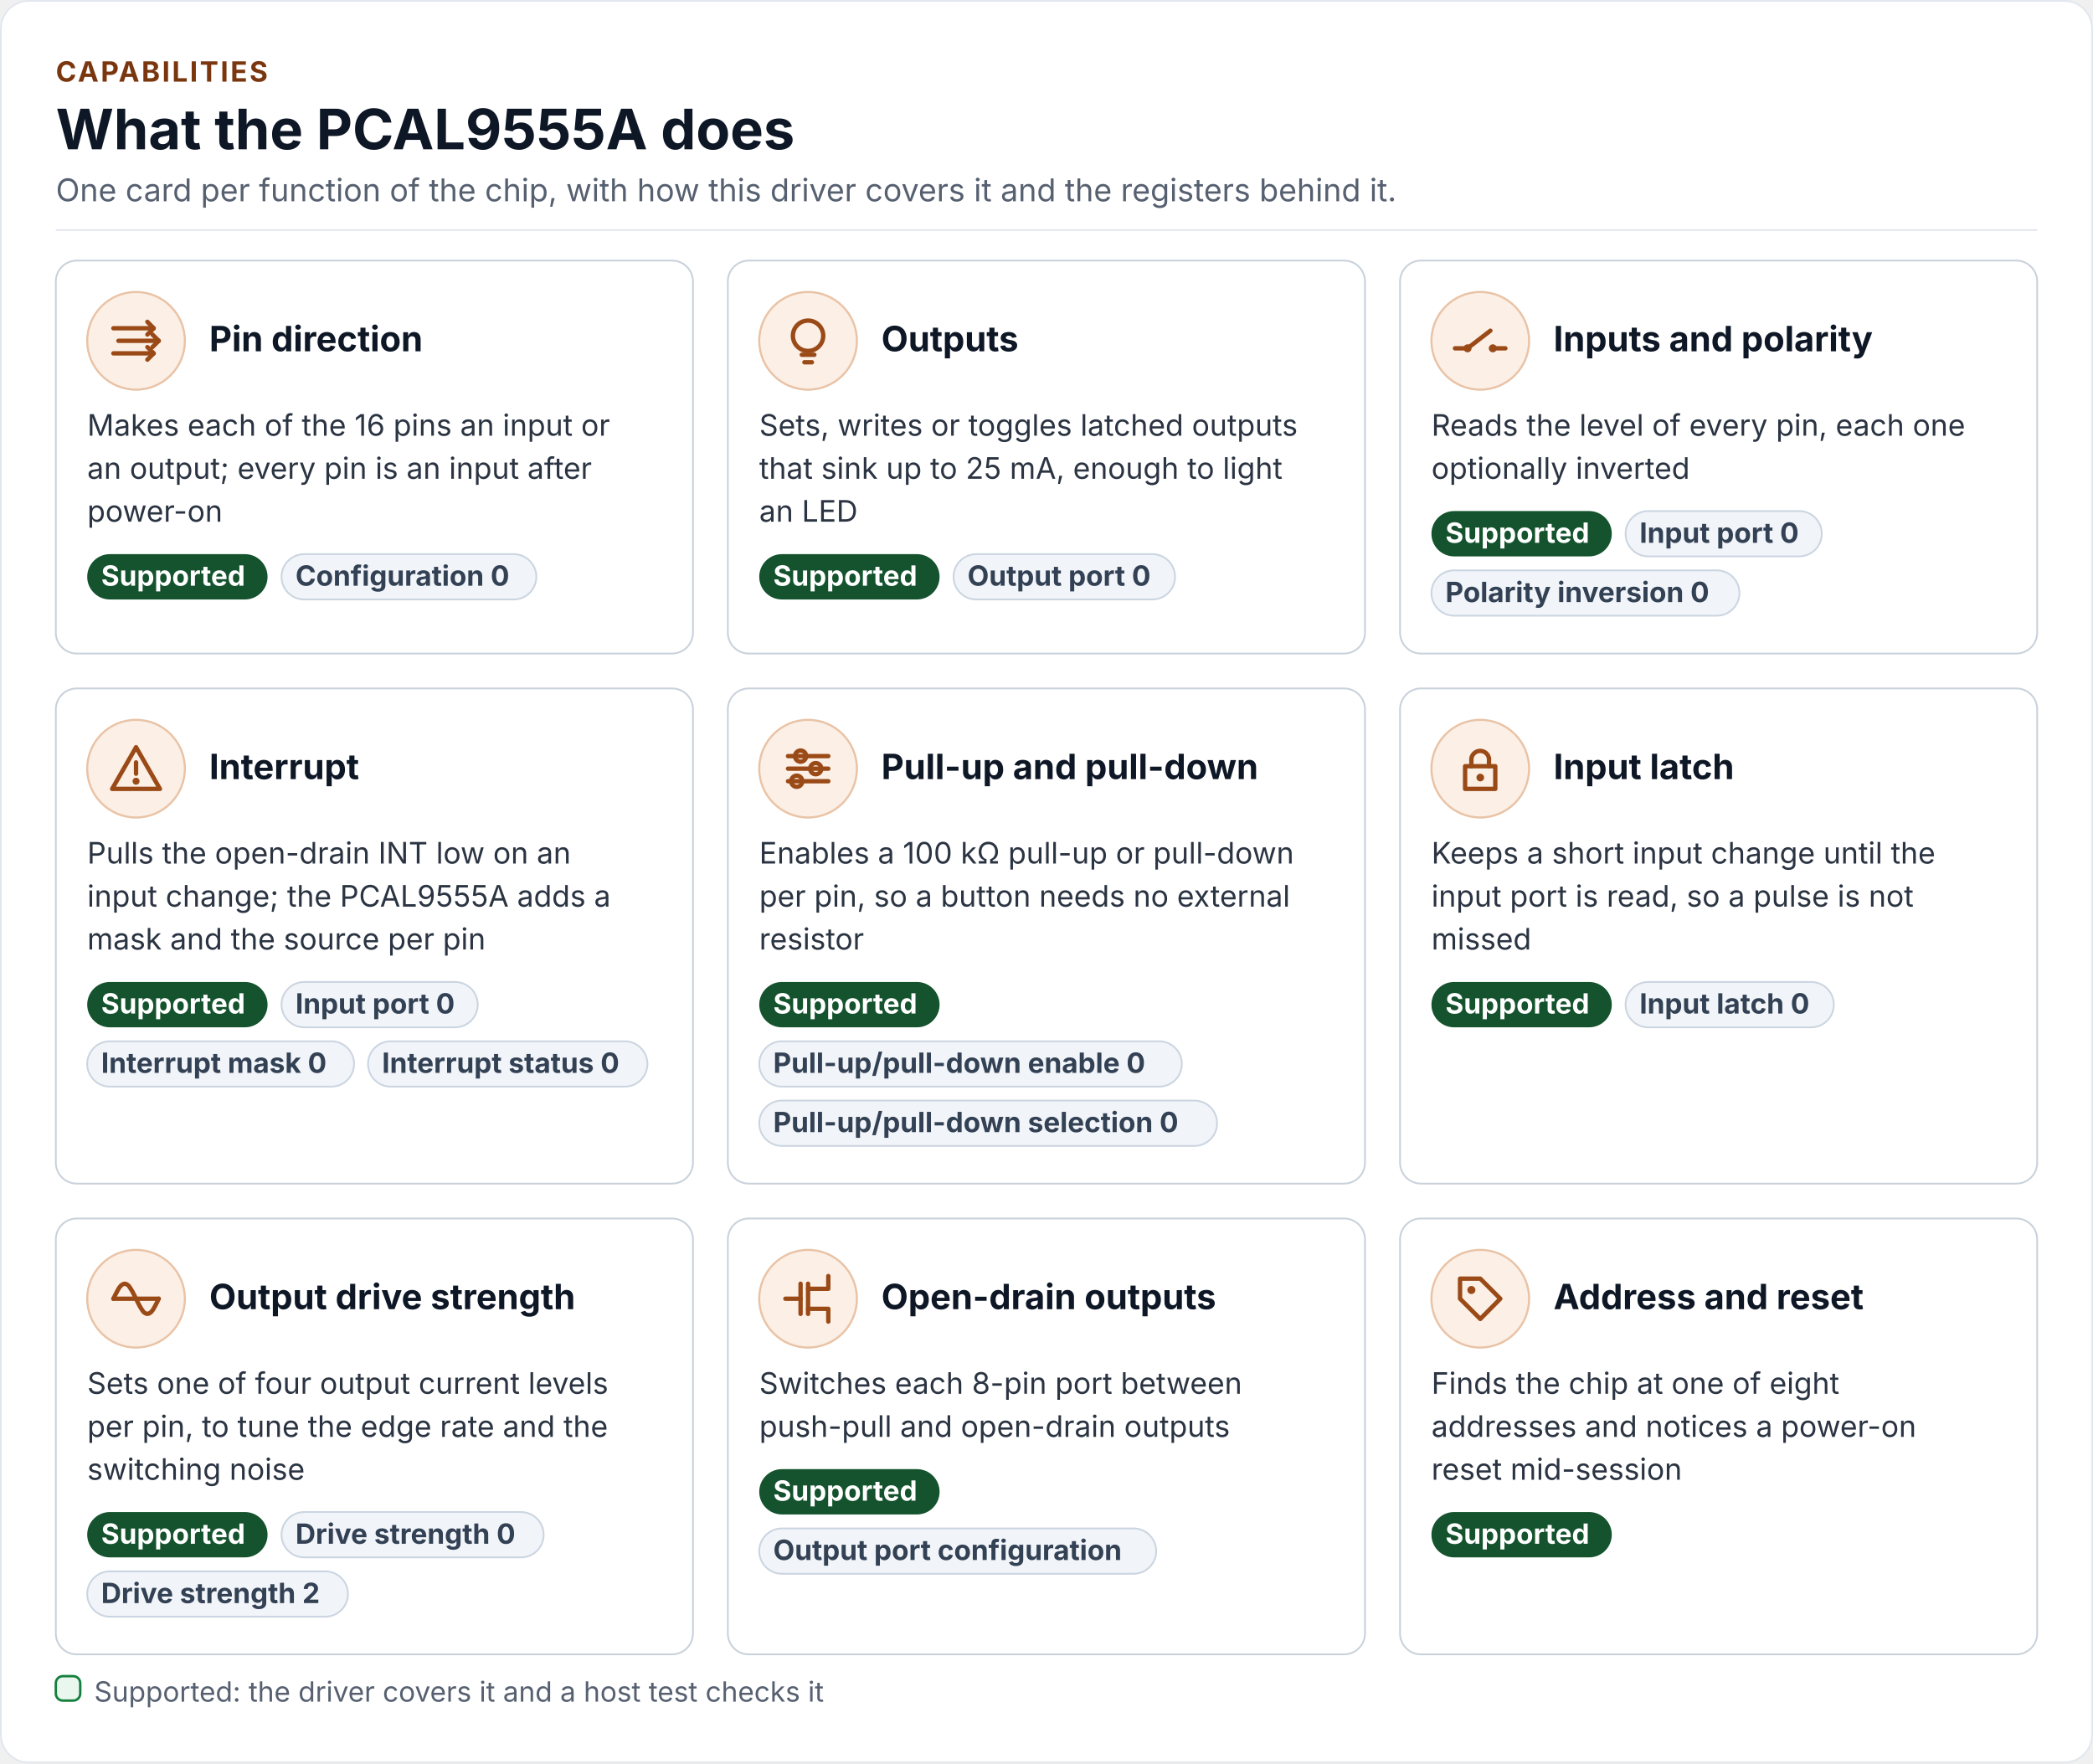
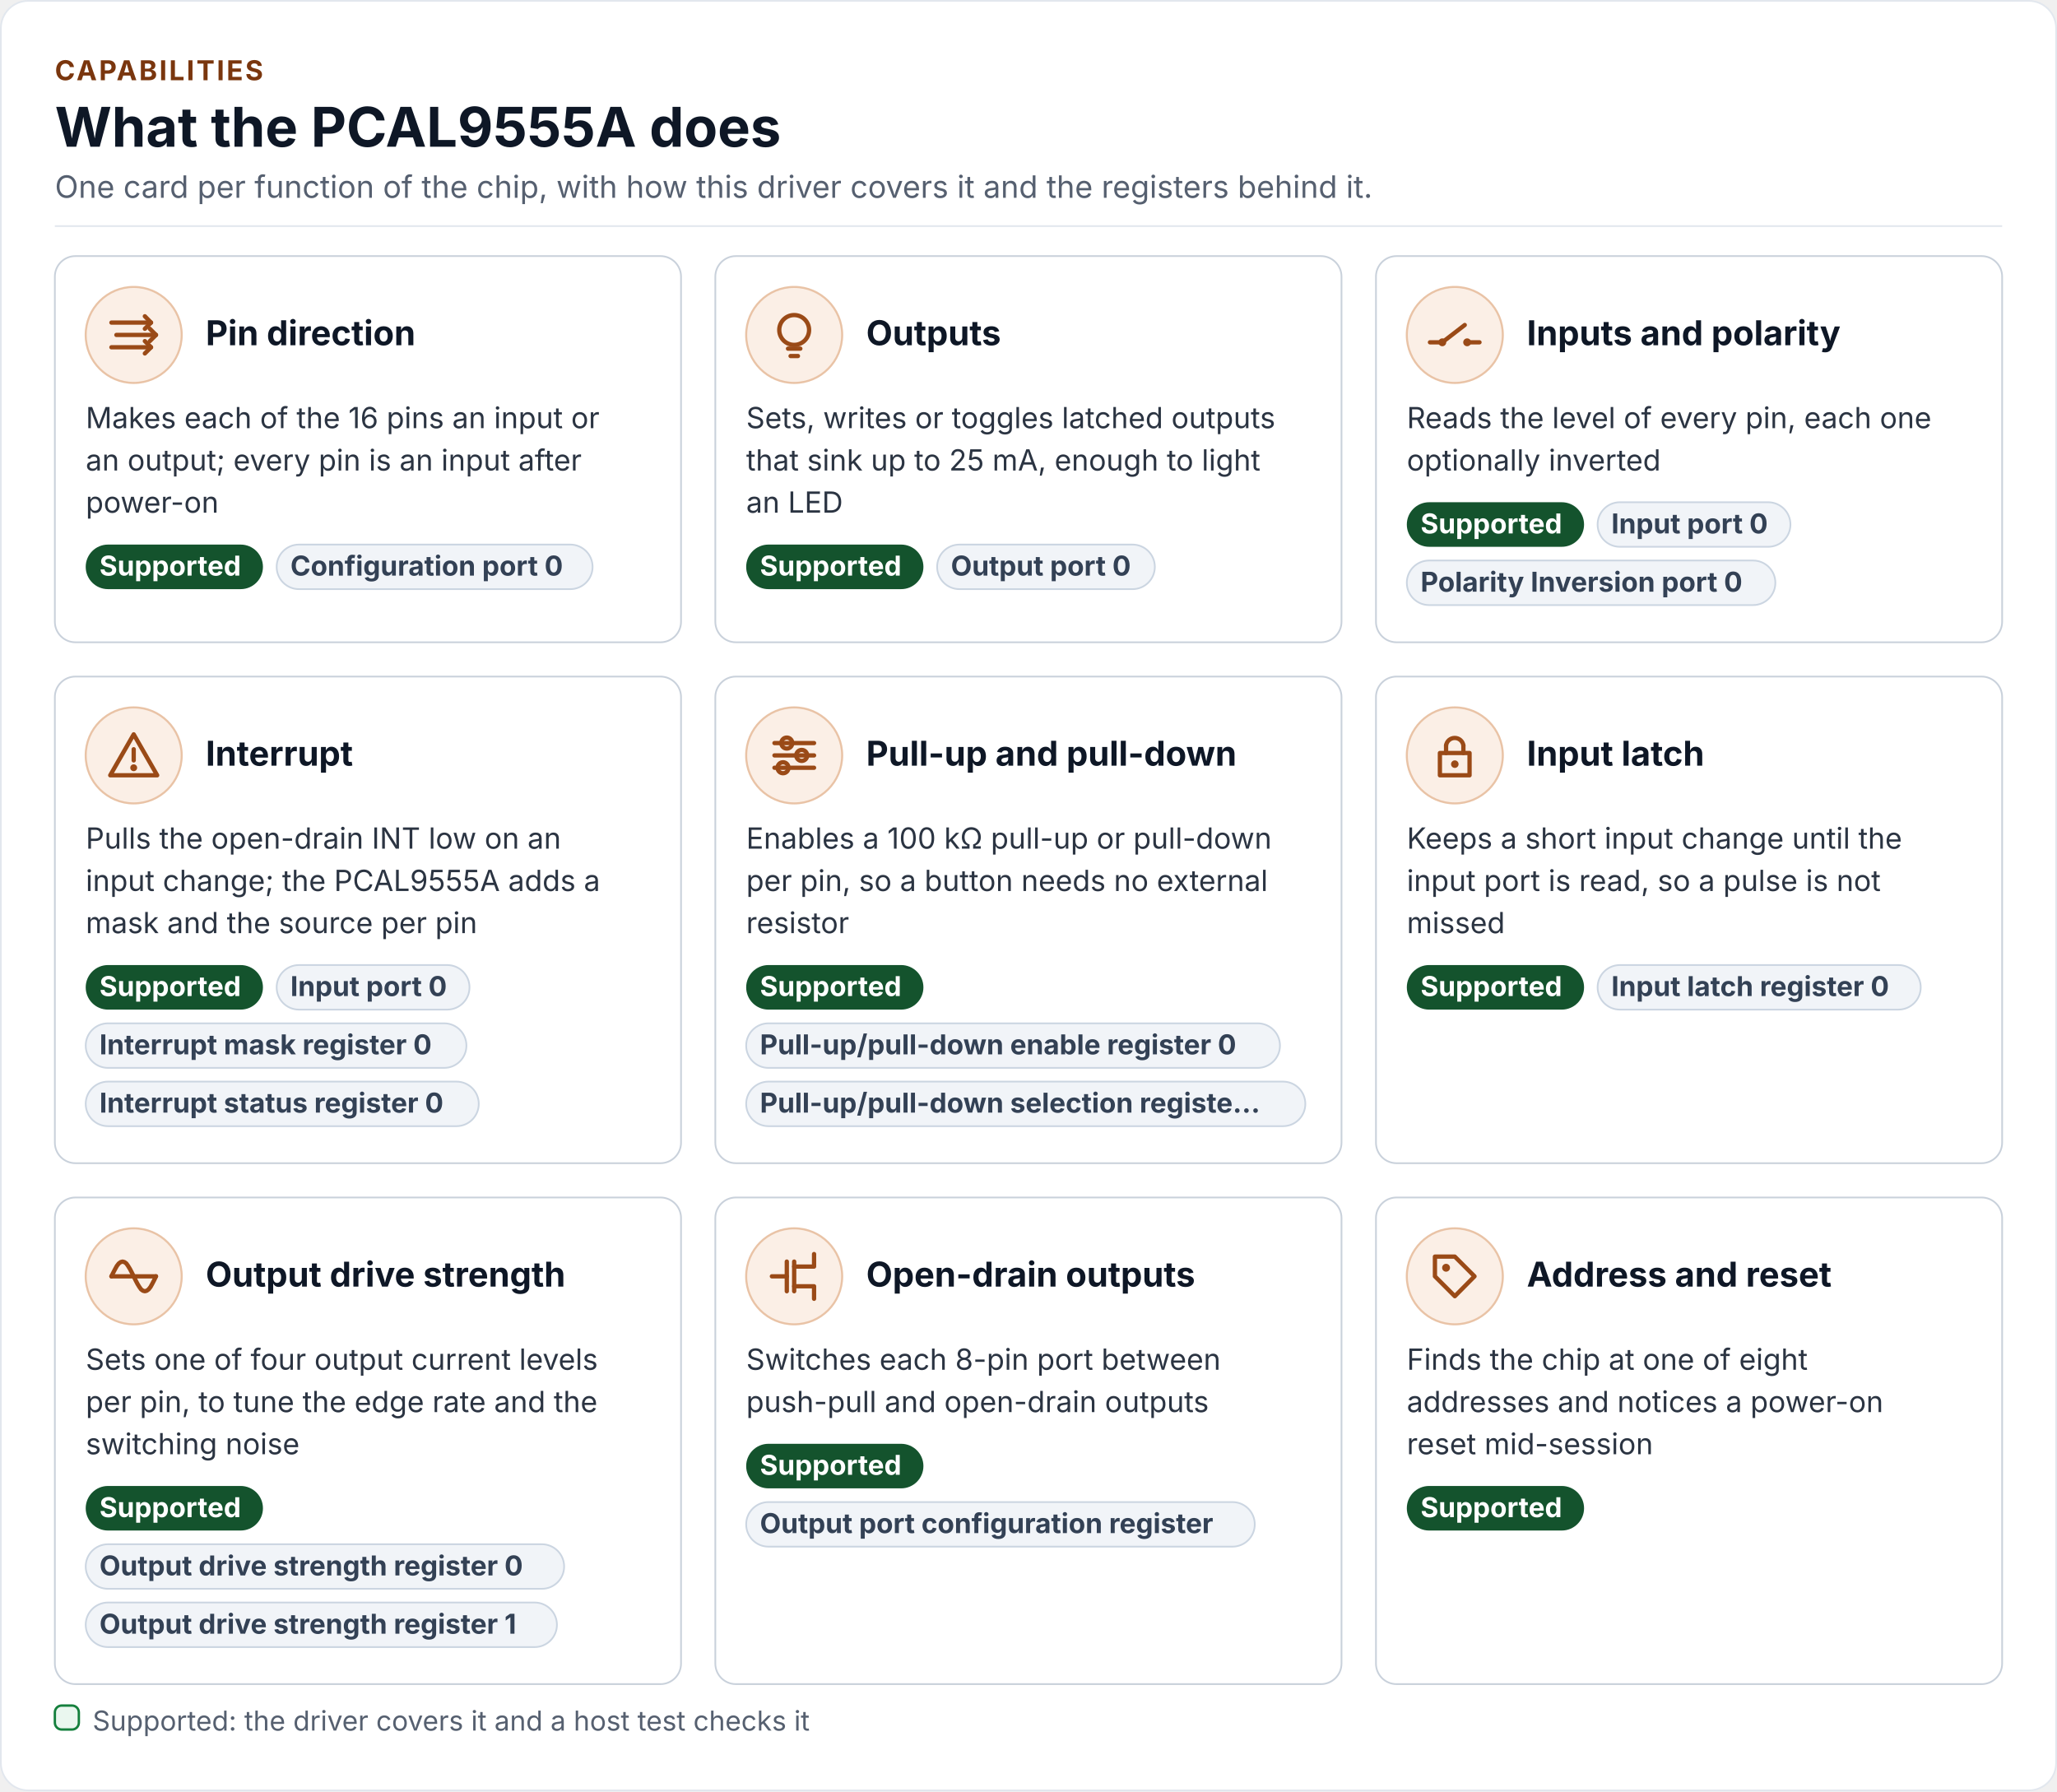
- <svg xmlns="http://www.w3.org/2000/svg" width="1200" height="1011" viewBox="0 0 1200 1011" role="img" aria-labelledby="chip-capabilities-title chip-capabilities-desc" font-family="Inter, 'Segoe UI', Roboto, 'Helvetica Neue', Arial, sans-serif">
-   <rect x="0.5" y="0.5" width="1199" height="1010" rx="16" fill="#FFFFFF" stroke="#E2E7EE" />
+ <svg xmlns="http://www.w3.org/2000/svg" width="1200" height="1045" viewBox="0 0 1200 1045" role="img" aria-labelledby="chip-capabilities-title chip-capabilities-desc" font-family="Inter, 'Segoe UI', Roboto, 'Helvetica Neue', Arial, sans-serif">
+   <rect x="0.5" y="0.5" width="1199" height="1044" rx="16" fill="#FFFFFF" stroke="#E2E7EE" />
  <text x="32" y="46.8" font-size="16" font-weight="700" letter-spacing="1.2" fill="#7A360E">CAPABILITIES</text>
  <text x="32" y="85.6" font-size="32" font-weight="700" fill="#0E1726">What the PCAL9555A does</text>
  <text x="32" y="115.4" font-size="18" fill="#566070">One card per function of the chip, with how this driver covers it and the registers behind it.</text>
  <rect x="32" y="131.4" width="1136" height="1" fill="#E2E7EE" />
  <rect x="32" y="149.4" width="365.3" height="225.3" rx="12" fill="#FFFFFF" stroke="#C9D1DB" stroke-width="1" />
  <rect x="417.3" y="149.4" width="365.3" height="225.3" rx="12" fill="#FFFFFF" stroke="#C9D1DB" stroke-width="1" />
  <rect x="802.7" y="149.4" width="365.3" height="225.3" rx="12" fill="#FFFFFF" stroke="#C9D1DB" stroke-width="1" />
  <rect x="32" y="394.7" width="365.3" height="283.9" rx="12" fill="#FFFFFF" stroke="#C9D1DB" stroke-width="1" />
  <rect x="417.3" y="394.7" width="365.3" height="283.9" rx="12" fill="#FFFFFF" stroke="#C9D1DB" stroke-width="1" />
  <rect x="802.7" y="394.7" width="365.3" height="283.9" rx="12" fill="#FFFFFF" stroke="#C9D1DB" stroke-width="1" />
-   <rect x="32" y="698.6" width="365.3" height="249.9" rx="12" fill="#FFFFFF" stroke="#C9D1DB" stroke-width="1" />
-   <rect x="417.3" y="698.6" width="365.3" height="249.9" rx="12" fill="#FFFFFF" stroke="#C9D1DB" stroke-width="1" />
-   <rect x="802.7" y="698.6" width="365.3" height="249.9" rx="12" fill="#FFFFFF" stroke="#C9D1DB" stroke-width="1" />
+   <rect x="32" y="698.6" width="365.3" height="283.9" rx="12" fill="#FFFFFF" stroke="#C9D1DB" stroke-width="1" />
+   <rect x="417.3" y="698.6" width="365.3" height="283.9" rx="12" fill="#FFFFFF" stroke="#C9D1DB" stroke-width="1" />
+   <rect x="802.7" y="698.6" width="365.3" height="283.9" rx="12" fill="#FFFFFF" stroke="#C9D1DB" stroke-width="1" />
  <circle cx="78" cy="195.4" r="28" fill="#FBEFE6" stroke="#E9C3A6" stroke-width="1.2" />
  <path d="M65 188.2 L88.1 188.2" fill="none" stroke="#9A4A17" stroke-width="2.5" stroke-linecap="round" stroke-linejoin="round" />
  <path d="M84.5 184.5 L88.1 188.2 L84.5 191.8" fill="none" stroke="#9A4A17" stroke-width="2.5" stroke-linecap="round" stroke-linejoin="round" />
  <path d="M67.9 195.4 L91 195.4" fill="none" stroke="#9A4A17" stroke-width="2.5" stroke-linecap="round" stroke-linejoin="round" />
  <path d="M87.4 191.8 L91 195.4 L87.4 199" fill="none" stroke="#9A4A17" stroke-width="2.5" stroke-linecap="round" stroke-linejoin="round" />
  <path d="M65 202.6 L88.1 202.6" fill="none" stroke="#9A4A17" stroke-width="2.5" stroke-linecap="round" stroke-linejoin="round" />
  <path d="M84.5 199 L88.1 202.6 L84.5 206.2" fill="none" stroke="#9A4A17" stroke-width="2.5" stroke-linecap="round" stroke-linejoin="round" />
  <text x="120" y="201.4" font-size="20" font-weight="700" fill="#0E1726">Pin direction</text>
  <text x="50" y="249.8" font-size="17" fill="#2B3442">Makes each of the 16 pins an input or</text>
  <text x="50" y="274.5" font-size="17" fill="#2B3442">an output; every pin is an input after</text>
  <text x="50" y="299.1" font-size="17" fill="#2B3442">power-on</text>
  <rect x="50" y="317.7" width="103.4" height="26" rx="13" fill="#14532D" />
  <text x="58" y="335.8" font-size="16" font-weight="700" fill="#FFFFFF">Supported</text>
-   <rect x="161.4" y="317.7" width="146.1" height="26" rx="13" fill="#F1F4F8" stroke="#CBD5E1" stroke-width="1" />
-   <text x="169.4" y="335.8" font-size="16" font-weight="700" fill="#334155">Configuration 0</text>
+   <rect x="161.4" y="317.7" width="184.3" height="26" rx="13" fill="#F1F4F8" stroke="#CBD5E1" stroke-width="1" />
+   <text x="169.4" y="335.8" font-size="16" font-weight="700" fill="#334155">Configuration port 0</text>
  <circle cx="463.3" cy="195.4" r="28" fill="#FBEFE6" stroke="#E9C3A6" stroke-width="1.2" />
  <circle cx="463.3" cy="192.5" r="8.7" fill="none" stroke="#9A4A17" stroke-width="2.5" />
  <path d="M459.7 203.4 L466.9 203.4" fill="none" stroke="#9A4A17" stroke-width="2.5" stroke-linecap="round" stroke-linejoin="round" />
  <path d="M461.2 207.7 L465.5 207.7" fill="none" stroke="#9A4A17" stroke-width="2.5" stroke-linecap="round" stroke-linejoin="round" />
  <text x="505.3" y="201.4" font-size="20" font-weight="700" fill="#0E1726">Outputs</text>
  <text x="435.3" y="249.8" font-size="17" fill="#2B3442">Sets, writes or toggles latched outputs</text>
  <text x="435.3" y="274.5" font-size="17" fill="#2B3442">that sink up to 25 mA, enough to light</text>
  <text x="435.3" y="299.1" font-size="17" fill="#2B3442">an LED</text>
  <rect x="435.3" y="317.7" width="103.4" height="26" rx="13" fill="#14532D" />
  <text x="443.3" y="335.8" font-size="16" font-weight="700" fill="#FFFFFF">Supported</text>
  <rect x="546.7" y="317.7" width="127" height="26" rx="13" fill="#F1F4F8" stroke="#CBD5E1" stroke-width="1" />
  <text x="554.7" y="335.8" font-size="16" font-weight="700" fill="#334155">Output port 0</text>
  <circle cx="848.7" cy="195.4" r="28" fill="#FBEFE6" stroke="#E9C3A6" stroke-width="1.2" />
  <path d="M834.2 199.7 L841.4 199.7" fill="none" stroke="#9A4A17" stroke-width="2.5" stroke-linecap="round" stroke-linejoin="round" />
  <circle cx="841.4" cy="199.7" r="2.3" fill="#9A4A17" />
  <path d="M841.4 199.7 L854.5 189.6" fill="none" stroke="#9A4A17" stroke-width="2.5" stroke-linecap="round" stroke-linejoin="round" />
  <circle cx="855.9" cy="199.7" r="2.3" fill="#9A4A17" />
  <path d="M855.9 199.7 L863.1 199.7" fill="none" stroke="#9A4A17" stroke-width="2.5" stroke-linecap="round" stroke-linejoin="round" />
  <text x="890.7" y="201.4" font-size="20" font-weight="700" fill="#0E1726">Inputs and polarity</text>
  <text x="820.7" y="249.8" font-size="17" fill="#2B3442">Reads the level of every pin, each one</text>
  <text x="820.7" y="274.5" font-size="17" fill="#2B3442">optionally inverted</text>
  <rect x="820.7" y="293" width="103.4" height="26" rx="13" fill="#14532D" />
  <text x="828.7" y="311.2" font-size="16" font-weight="700" fill="#FFFFFF">Supported</text>
  <rect x="932" y="293" width="112.5" height="26" rx="13" fill="#F1F4F8" stroke="#CBD5E1" stroke-width="1" />
  <text x="940" y="311.2" font-size="16" font-weight="700" fill="#334155">Input port 0</text>
-   <rect x="820.7" y="327" width="176.6" height="26" rx="13" fill="#F1F4F8" stroke="#CBD5E1" stroke-width="1" />
-   <text x="828.7" y="345.2" font-size="16" font-weight="700" fill="#334155">Polarity inversion 0</text>
+   <rect x="820.7" y="327" width="215" height="26" rx="13" fill="#F1F4F8" stroke="#CBD5E1" stroke-width="1" />
+   <text x="828.7" y="345.2" font-size="16" font-weight="700" fill="#334155">Polarity Inversion port 0</text>
  <circle cx="78" cy="440.7" r="28" fill="#FBEFE6" stroke="#E9C3A6" stroke-width="1.2" />
  <path d="M78 428.4 L91.7 452.3 L64.3 452.3 Z" fill="none" stroke="#9A4A17" stroke-width="2.5" stroke-linecap="round" stroke-linejoin="round" />
  <path d="M78 437.1 L78 443.6" fill="none" stroke="#9A4A17" stroke-width="2.5" stroke-linecap="round" stroke-linejoin="round" />
  <circle cx="78" cy="447.9" r="2" fill="#9A4A17" />
  <text x="120" y="446.7" font-size="20" font-weight="700" fill="#0E1726">Interrupt</text>
  <text x="50" y="495.1" font-size="17" fill="#2B3442">Pulls the open-drain INT low on an</text>
  <text x="50" y="519.8" font-size="17" fill="#2B3442">input change; the PCAL9555A adds a</text>
  <text x="50" y="544.4" font-size="17" fill="#2B3442">mask and the source per pin</text>
  <rect x="50" y="563" width="103.4" height="26" rx="13" fill="#14532D" />
  <text x="58" y="581.1" font-size="16" font-weight="700" fill="#FFFFFF">Supported</text>
  <rect x="161.4" y="563" width="112.5" height="26" rx="13" fill="#F1F4F8" stroke="#CBD5E1" stroke-width="1" />
  <text x="169.4" y="581.1" font-size="16" font-weight="700" fill="#334155">Input port 0</text>
-   <rect x="50" y="597" width="153" height="26" rx="13" fill="#F1F4F8" stroke="#CBD5E1" stroke-width="1" />
-   <text x="58" y="615.1" font-size="16" font-weight="700" fill="#334155">Interrupt mask 0</text>
-   <rect x="211" y="597" width="160.2" height="26" rx="13" fill="#F1F4F8" stroke="#CBD5E1" stroke-width="1" />
-   <text x="219" y="615.1" font-size="16" font-weight="700" fill="#334155">Interrupt status 0</text>
+   <rect x="50" y="597" width="222.1" height="26" rx="13" fill="#F1F4F8" stroke="#CBD5E1" stroke-width="1" />
+   <text x="58" y="615.1" font-size="16" font-weight="700" fill="#334155">Interrupt mask register 0</text>
+   <rect x="50" y="631" width="229.3" height="26" rx="13" fill="#F1F4F8" stroke="#CBD5E1" stroke-width="1" />
+   <text x="58" y="649.1" font-size="16" font-weight="700" fill="#334155">Interrupt status register 0</text>
  <circle cx="463.3" cy="440.7" r="28" fill="#FBEFE6" stroke="#E9C3A6" stroke-width="1.2" />
  <path d="M451.8 433.5 L474.9 433.5" fill="none" stroke="#9A4A17" stroke-width="2.5" stroke-linecap="round" stroke-linejoin="round" />
  <circle cx="459" cy="433.5" r="3.2" fill="none" stroke="#9A4A17" stroke-width="2.5" />
  <path d="M451.8 440.7 L474.9 440.7" fill="none" stroke="#9A4A17" stroke-width="2.5" stroke-linecap="round" stroke-linejoin="round" />
  <circle cx="467.7" cy="440.7" r="3.2" fill="none" stroke="#9A4A17" stroke-width="2.5" />
  <path d="M451.8 447.9 L474.9 447.9" fill="none" stroke="#9A4A17" stroke-width="2.5" stroke-linecap="round" stroke-linejoin="round" />
  <circle cx="456.8" cy="447.9" r="3.2" fill="none" stroke="#9A4A17" stroke-width="2.5" />
  <text x="505.3" y="446.7" font-size="20" font-weight="700" fill="#0E1726">Pull-up and pull-down</text>
  <text x="435.3" y="495.1" font-size="17" fill="#2B3442">Enables a 100 kΩ pull-up or pull-down</text>
  <text x="435.3" y="519.8" font-size="17" fill="#2B3442">per pin, so a button needs no external</text>
  <text x="435.3" y="544.4" font-size="17" fill="#2B3442">resistor</text>
  <rect x="435.3" y="563" width="103.4" height="26" rx="13" fill="#14532D" />
  <text x="443.3" y="581.1" font-size="16" font-weight="700" fill="#FFFFFF">Supported</text>
-   <rect x="435.3" y="597" width="242.3" height="26" rx="13" fill="#F1F4F8" stroke="#CBD5E1" stroke-width="1" />
-   <text x="443.3" y="615.1" font-size="16" font-weight="700" fill="#334155">Pull-up/pull-down enable 0</text>
-   <rect x="435.3" y="631" width="262.5" height="26" rx="13" fill="#F1F4F8" stroke="#CBD5E1" stroke-width="1" />
-   <text x="443.3" y="649.1" font-size="16" font-weight="700" fill="#334155">Pull-up/pull-down selection 0</text>
+   <rect x="435.3" y="597" width="311.4" height="26" rx="13" fill="#F1F4F8" stroke="#CBD5E1" stroke-width="1" />
+   <text x="443.3" y="615.1" font-size="16" font-weight="700" fill="#334155">Pull-up/pull-down enable register 0</text>
+   <rect x="435.3" y="631" width="326.2" height="26" rx="13" fill="#F1F4F8" stroke="#CBD5E1" stroke-width="1" />
+   <text x="443.3" y="649.1" font-size="16" font-weight="700" fill="#334155">Pull-up/pull-down selection registe…</text>
  <circle cx="848.7" cy="440.7" r="28" fill="#FBEFE6" stroke="#E9C3A6" stroke-width="1.2" />
  <path d="M840 439.3 L857.3 439.3 L857.3 452.3 L840 452.3 Z" fill="none" stroke="#9A4A17" stroke-width="2.5" stroke-linecap="round" stroke-linejoin="round" />
  <path d="M843.6 439.3 L843.6 434.9" fill="none" stroke="#9A4A17" stroke-width="2.5" stroke-linecap="round" stroke-linejoin="round" />
  <path d="M843.6 434.9 A5.1 5.1 0 0 1 853.7 434.9" fill="none" stroke="#9A4A17" stroke-width="2.5" stroke-linecap="round" stroke-linejoin="round" />
  <path d="M853.7 434.9 L853.7 439.3" fill="none" stroke="#9A4A17" stroke-width="2.5" stroke-linecap="round" stroke-linejoin="round" />
  <circle cx="848.7" cy="445.8" r="2.2" fill="#9A4A17" />
  <text x="890.7" y="446.7" font-size="20" font-weight="700" fill="#0E1726">Input latch</text>
  <text x="820.7" y="495.1" font-size="17" fill="#2B3442">Keeps a short input change until the</text>
  <text x="820.7" y="519.8" font-size="17" fill="#2B3442">input port is read, so a pulse is not</text>
  <text x="820.7" y="544.4" font-size="17" fill="#2B3442">missed</text>
  <rect x="820.7" y="563" width="103.4" height="26" rx="13" fill="#14532D" />
  <text x="828.7" y="581.1" font-size="16" font-weight="700" fill="#FFFFFF">Supported</text>
-   <rect x="932" y="563" width="119.4" height="26" rx="13" fill="#F1F4F8" stroke="#CBD5E1" stroke-width="1" />
-   <text x="940" y="581.1" font-size="16" font-weight="700" fill="#334155">Input latch 0</text>
+   <rect x="932" y="563" width="188.5" height="26" rx="13" fill="#F1F4F8" stroke="#CBD5E1" stroke-width="1" />
+   <text x="940" y="581.1" font-size="16" font-weight="700" fill="#334155">Input latch register 0</text>
  <circle cx="78" cy="744.6" r="28" fill="#FBEFE6" stroke="#E9C3A6" stroke-width="1.2" />
  <path d="M65 744.6 L91 744.6" fill="none" stroke="#9A4A17" stroke-width="2.5" stroke-linecap="round" stroke-linejoin="round" />
  <path d="M65 744.6 L66.1 742.4 L67.2 740.3 L68.2 738.5 L69.3 737.1 L70.4 736.3 L71.5 736 L72.6 736.3 L73.7 737.1 L74.7 738.5 L75.8 740.3 L76.9 742.4 L78 744.6 L79.1 746.9 L80.2 749 L81.3 750.8 L82.3 752.2 L83.4 753 L84.5 753.3 L85.6 753 L86.7 752.2 L87.8 750.8 L88.8 749 L89.9 746.9 L91 744.6" fill="none" stroke="#9A4A17" stroke-width="2.5" stroke-linecap="round" stroke-linejoin="round" />
  <text x="120" y="750.6" font-size="20" font-weight="700" fill="#0E1726">Output drive strength</text>
  <text x="50" y="799.1" font-size="17" fill="#2B3442">Sets one of four output current levels</text>
  <text x="50" y="823.8" font-size="17" fill="#2B3442">per pin, to tune the edge rate and the</text>
  <text x="50" y="848.4" font-size="17" fill="#2B3442">switching noise</text>
  <rect x="50" y="866.9" width="103.4" height="26" rx="13" fill="#14532D" />
  <text x="58" y="885.1" font-size="16" font-weight="700" fill="#FFFFFF">Supported</text>
-   <rect x="161.4" y="866.9" width="150.3" height="26" rx="13" fill="#F1F4F8" stroke="#CBD5E1" stroke-width="1" />
-   <text x="169.4" y="885.1" font-size="16" font-weight="700" fill="#334155">Drive strength 0</text>
-   <rect x="50" y="900.9" width="149.5" height="26" rx="13" fill="#F1F4F8" stroke="#CBD5E1" stroke-width="1" />
-   <text x="58" y="919.1" font-size="16" font-weight="700" fill="#334155">Drive strength 2</text>
+   <rect x="50" y="900.9" width="279.1" height="26" rx="13" fill="#F1F4F8" stroke="#CBD5E1" stroke-width="1" />
+   <text x="58" y="919.1" font-size="16" font-weight="700" fill="#334155">Output drive strength register 0</text>
+   <rect x="50" y="934.9" width="274.9" height="26" rx="13" fill="#F1F4F8" stroke="#CBD5E1" stroke-width="1" />
+   <text x="58" y="953.1" font-size="16" font-weight="700" fill="#334155">Output drive strength register 1</text>
  <circle cx="463.3" cy="744.6" r="28" fill="#FBEFE6" stroke="#E9C3A6" stroke-width="1.2" />
  <path d="M450.3 744.6 L459 744.6" fill="none" stroke="#9A4A17" stroke-width="2.5" stroke-linecap="round" stroke-linejoin="round" />
  <path d="M459 736 L459 753.3" fill="none" stroke="#9A4A17" stroke-width="2.5" stroke-linecap="round" stroke-linejoin="round" />
  <path d="M463.3 736 L463.3 753.3" fill="none" stroke="#9A4A17" stroke-width="2.5" stroke-linecap="round" stroke-linejoin="round" />
  <path d="M463.3 738.9 L474.9 738.9 L474.9 731.6" fill="none" stroke="#9A4A17" stroke-width="2.5" stroke-linecap="round" stroke-linejoin="round" />
  <path d="M463.3 750.4 L474.9 750.4 L474.9 757.7" fill="none" stroke="#9A4A17" stroke-width="2.5" stroke-linecap="round" stroke-linejoin="round" />
  <text x="505.3" y="750.6" font-size="20" font-weight="700" fill="#0E1726">Open-drain outputs</text>
  <text x="435.3" y="799.1" font-size="17" fill="#2B3442">Switches each 8-pin port between</text>
  <text x="435.3" y="823.8" font-size="17" fill="#2B3442">push-pull and open-drain outputs</text>
  <rect x="435.3" y="842.3" width="103.4" height="26" rx="13" fill="#14532D" />
  <text x="443.3" y="860.4" font-size="16" font-weight="700" fill="#FFFFFF">Supported</text>
-   <rect x="435.3" y="876.3" width="227.6" height="26" rx="13" fill="#F1F4F8" stroke="#CBD5E1" stroke-width="1" />
-   <text x="443.3" y="894.4" font-size="16" font-weight="700" fill="#334155">Output port configuration</text>
+   <rect x="435.3" y="876.3" width="296.7" height="26" rx="13" fill="#F1F4F8" stroke="#CBD5E1" stroke-width="1" />
+   <text x="443.3" y="894.4" font-size="16" font-weight="700" fill="#334155">Output port configuration register</text>
  <circle cx="848.7" cy="744.6" r="28" fill="#FBEFE6" stroke="#E9C3A6" stroke-width="1.2" />
  <path d="M837.1 733.1 L848.7 733.1 L860.2 744.6 L848.7 756.2 L837.1 744.6 Z" fill="none" stroke="#9A4A17" stroke-width="2.5" stroke-linecap="round" stroke-linejoin="round" />
  <circle cx="843.6" cy="739.6" r="2.3" fill="#9A4A17" />
  <text x="890.7" y="750.6" font-size="20" font-weight="700" fill="#0E1726">Address and reset</text>
  <text x="820.7" y="799.1" font-size="17" fill="#2B3442">Finds the chip at one of eight</text>
  <text x="820.7" y="823.8" font-size="17" fill="#2B3442">addresses and notices a power-on</text>
  <text x="820.7" y="848.4" font-size="17" fill="#2B3442">reset mid-session</text>
  <rect x="820.7" y="866.9" width="103.4" height="26" rx="13" fill="#14532D" />
  <text x="828.7" y="885.1" font-size="16" font-weight="700" fill="#FFFFFF">Supported</text>
-   <rect x="32" y="961" width="14" height="14" rx="4" fill="#EAF7EF" stroke="#15803D" stroke-width="1.4" />
-   <text x="54" y="975.6" font-size="16" fill="#566070">Supported: the driver covers it and a host test checks it</text>
+   <rect x="32" y="995" width="14" height="14" rx="4" fill="#EAF7EF" stroke="#15803D" stroke-width="1.4" />
+   <text x="54" y="1009.6" font-size="16" fill="#566070">Supported: the driver covers it and a host test checks it</text>
</svg>
